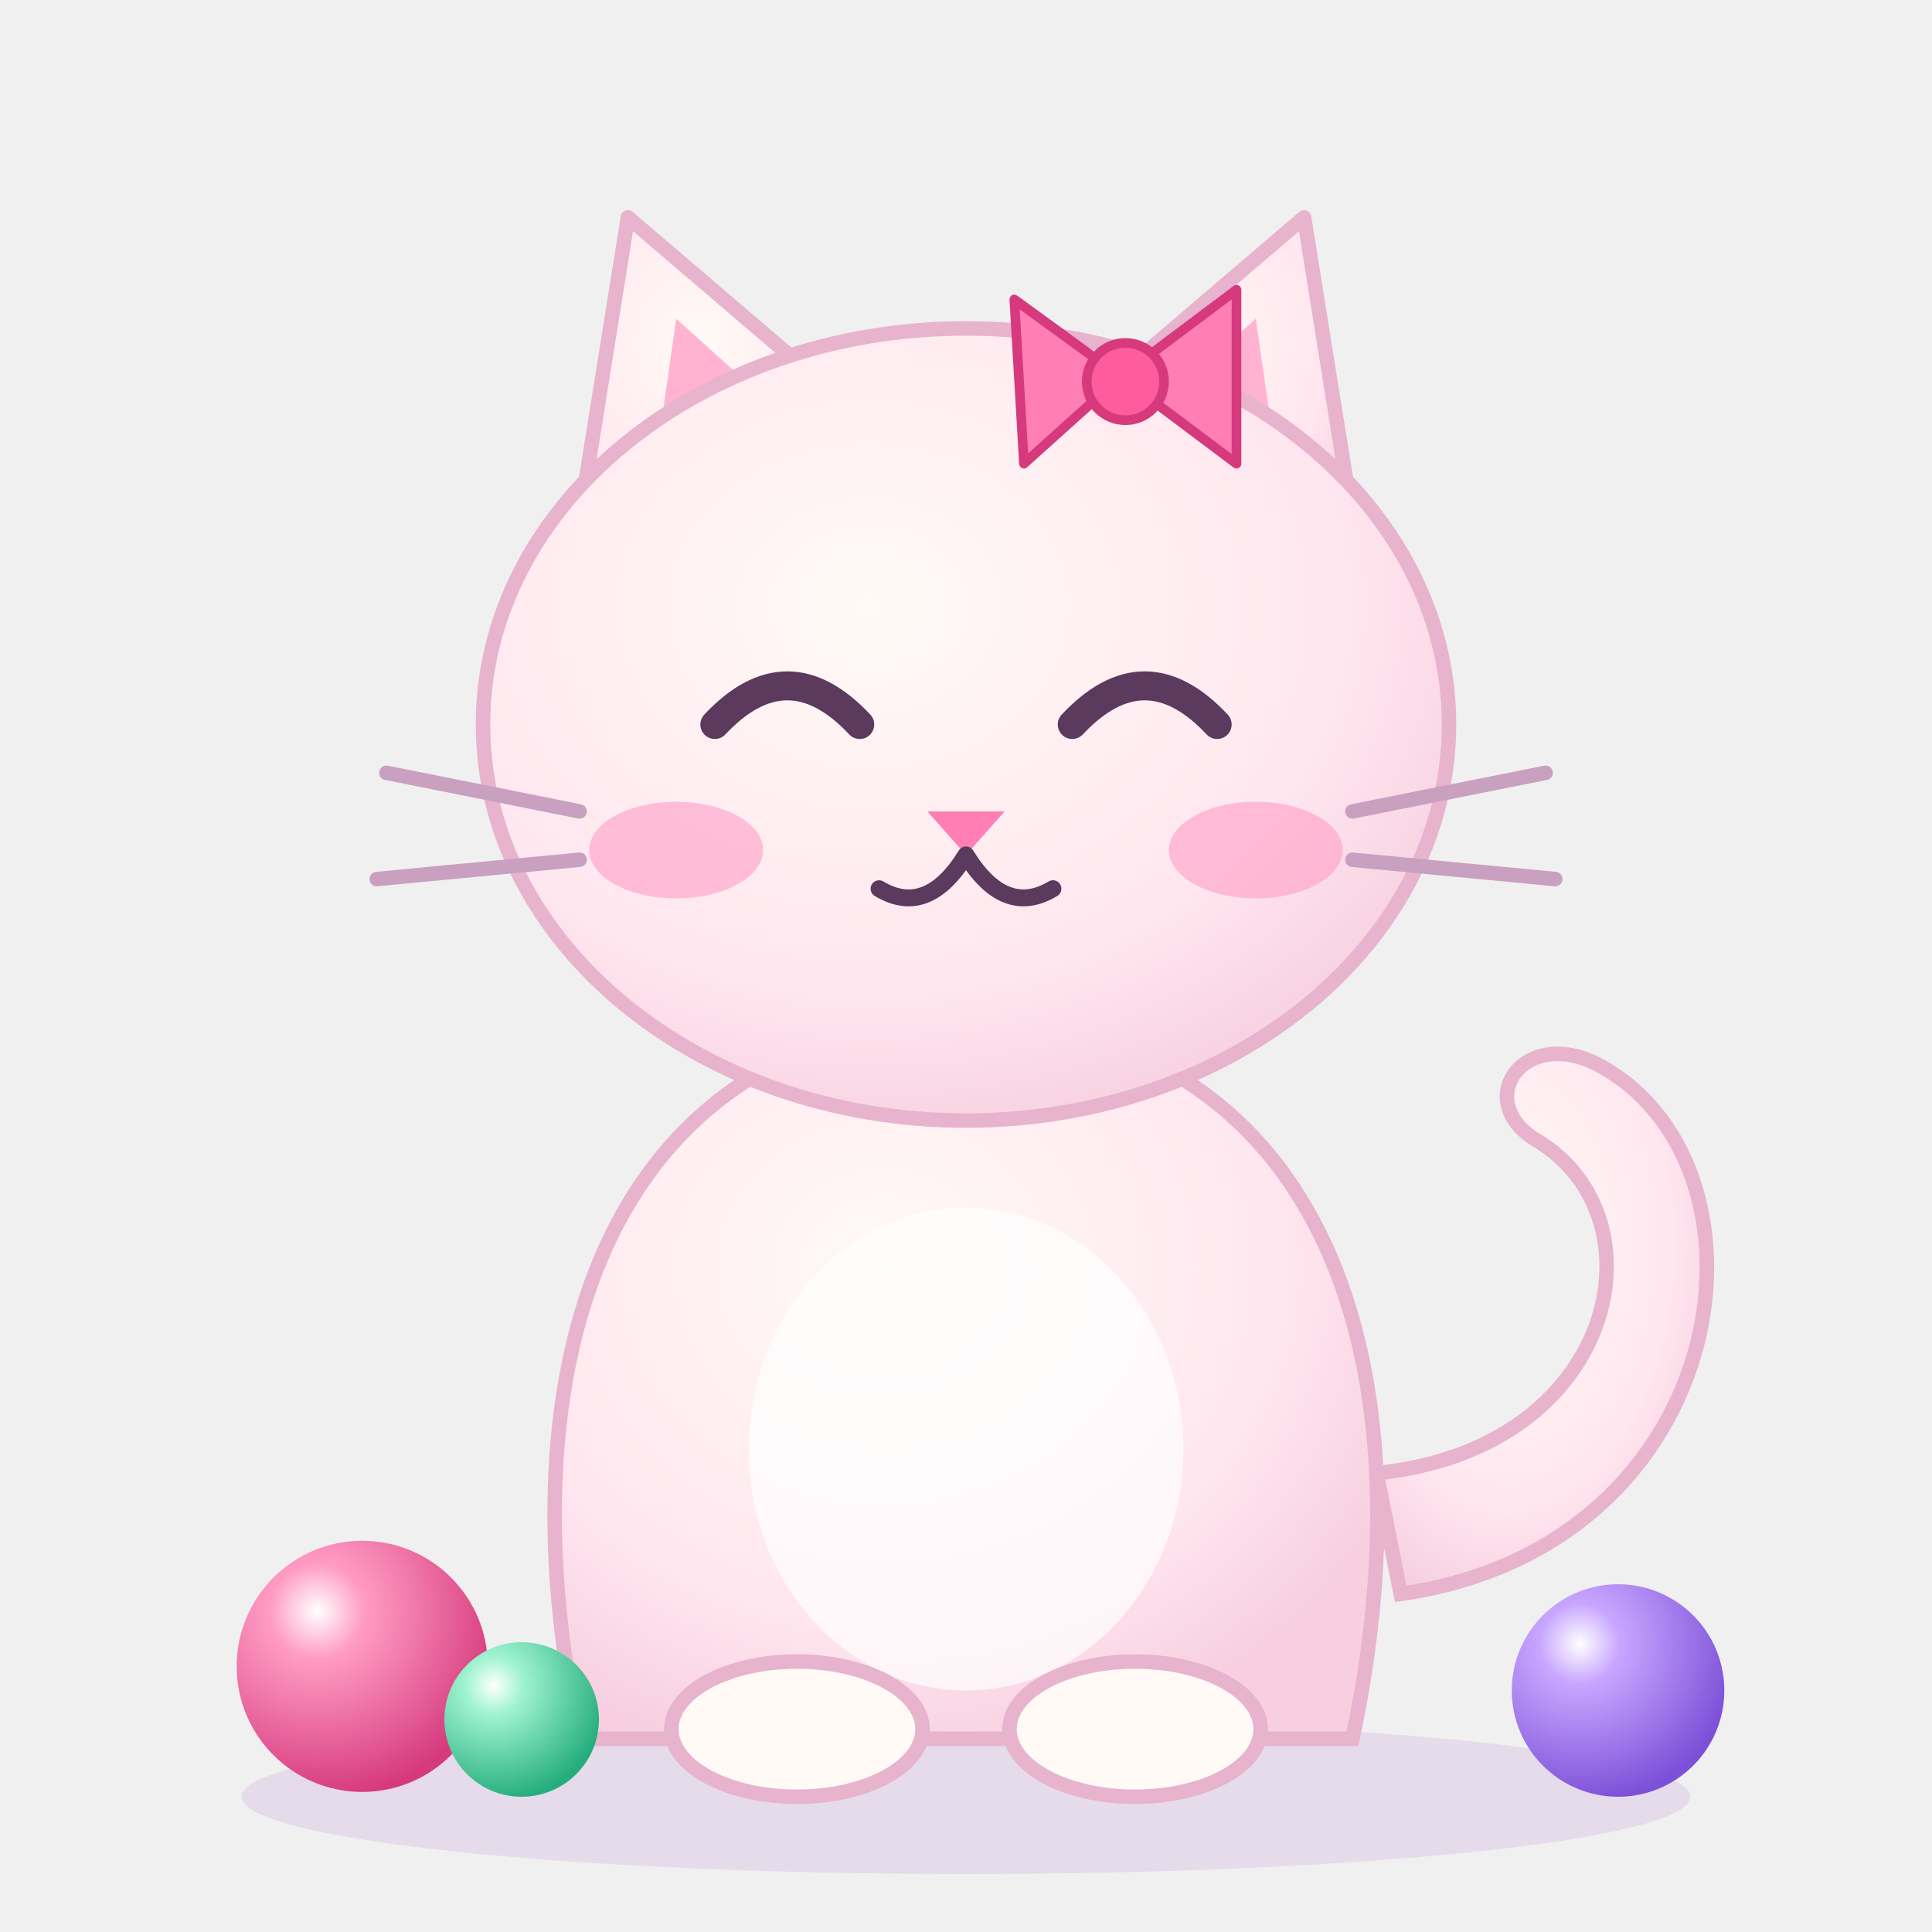
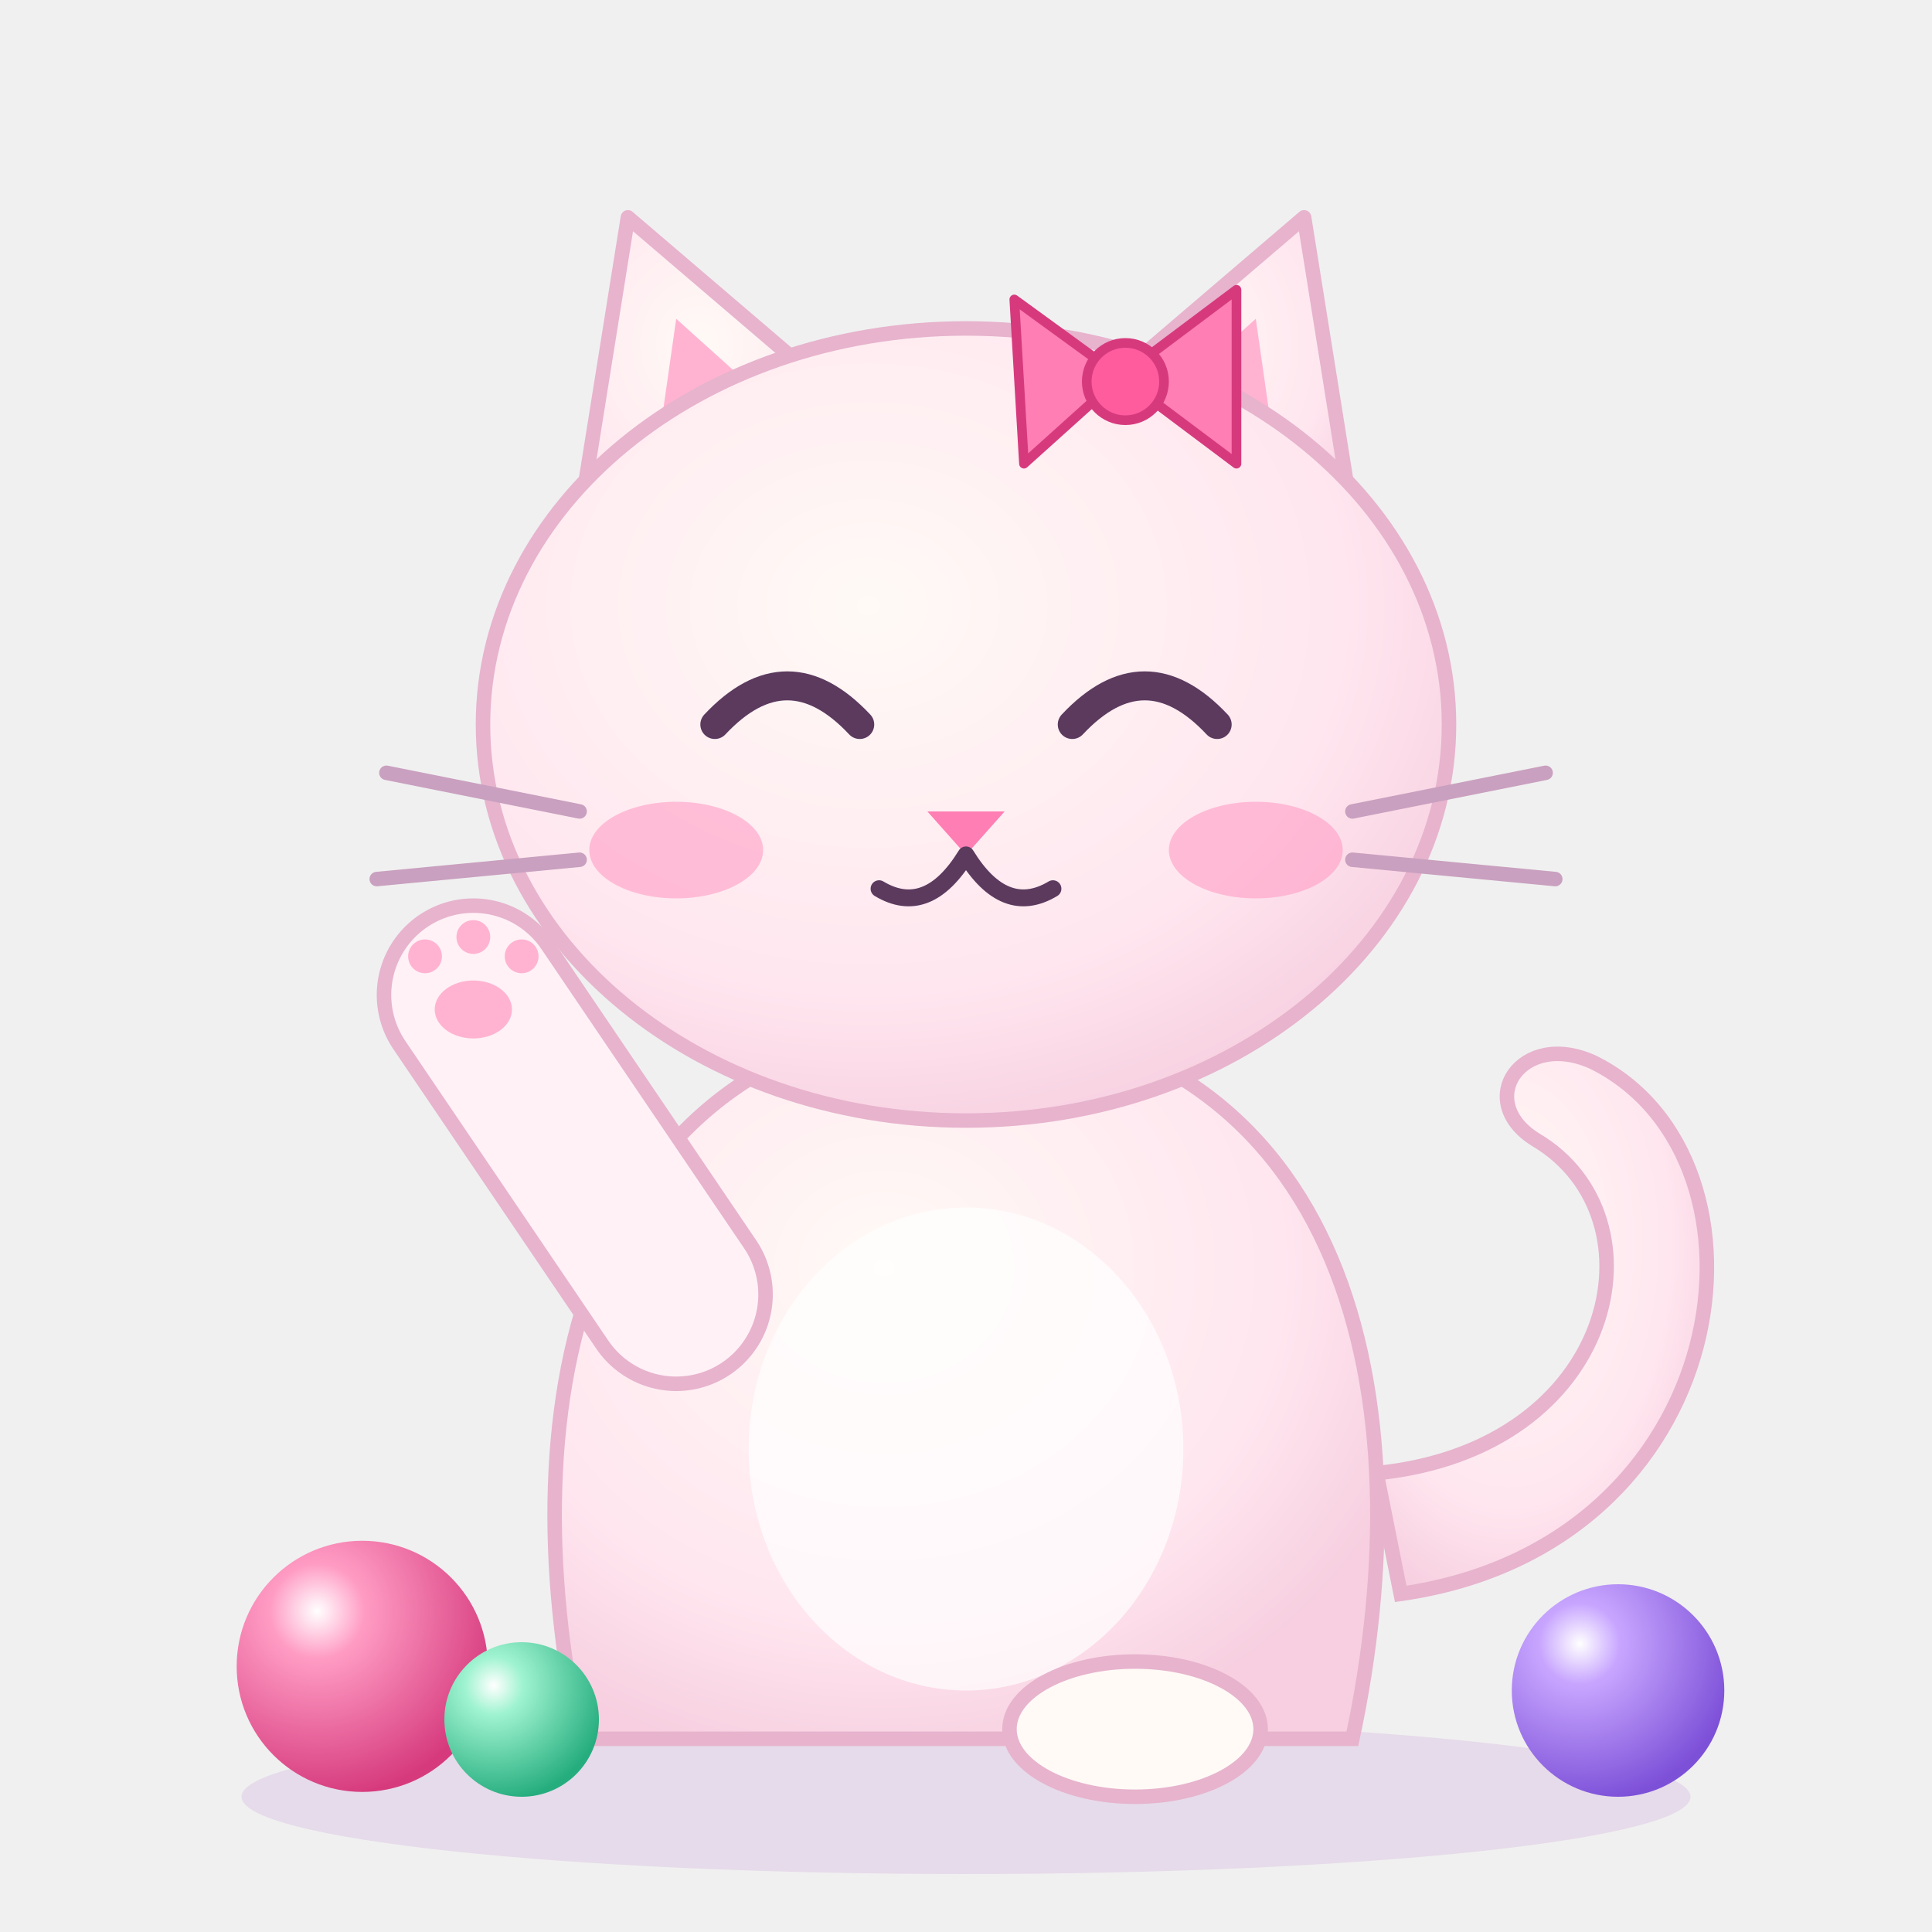
<svg xmlns="http://www.w3.org/2000/svg" viewBox="0 0 400 400">
+   <style>.wave{transform-box:view-box;transform-origin:140px 268px;animation:wave 3.2s ease-in-out infinite}@keyframes wave{0%,46%,100%{transform:rotate(0)}8%,24%{transform:rotate(-20deg)}16%,32%{transform:rotate(10deg)}40%{transform:rotate(-6deg)}}@media (prefers-reduced-motion:reduce){.wave{animation:none}}</style>
  <defs>
    <radialGradient id="fur" cx="40%" cy="35%" r="70%">
      <stop offset="0" stop-color="#fffaf6" />
      <stop offset=".7" stop-color="#ffe6ef" />
      <stop offset="1" stop-color="#f7cfe0" />
    </radialGradient>
    <radialGradient id="b1" cx="32%" cy="28%" r="75%">
      <stop offset="0" stop-color="#fff" />
      <stop offset=".25" stop-color="#ff9cc4" />
      <stop offset="1" stop-color="#d63a7d" />
    </radialGradient>
    <radialGradient id="b2" cx="32%" cy="28%" r="75%">
      <stop offset="0" stop-color="#fff" />
      <stop offset=".25" stop-color="#c8a6ff" />
      <stop offset="1" stop-color="#7d50d8" />
    </radialGradient>
    <radialGradient id="b3" cx="32%" cy="28%" r="75%">
      <stop offset="0" stop-color="#fff" />
      <stop offset=".25" stop-color="#9ff3d0" />
      <stop offset="1" stop-color="#25ad7e" />
    </radialGradient>
  </defs>
  <ellipse cx="200" cy="372" rx="150" ry="16" fill="#c79bd6" opacity=".25" />
  <path d="M290 330 C360 320 370 240 330 220 C315 213 305 228 318 236 C345 252 335 300 285 305 Z" fill="url(#fur)" stroke="#e7b3cd" stroke-width="3" />
  <path d="M120 360 C105 290 120 215 200 210 C280 215 295 290 280 360 Z" fill="url(#fur)" stroke="#e7b3cd" stroke-width="3" />
  <ellipse cx="200" cy="300" rx="45" ry="50" fill="#fff" opacity=".7" />
-   <ellipse cx="165" cy="358" rx="26" ry="14" fill="#fffaf6" stroke="#e7b3cd" stroke-width="3" />
  <ellipse cx="235" cy="358" rx="26" ry="14" fill="#fffaf6" stroke="#e7b3cd" stroke-width="3" />
+   <g class="wave">
+     <path d="M140 268 L98 206" fill="none" stroke="#e7b3cd" stroke-width="40" stroke-linecap="round" />
+     <path d="M140 268 L98 206" fill="none" stroke="#fff1f6" stroke-width="34" stroke-linecap="round" />
+     <ellipse cx="98" cy="209" rx="8" ry="6" fill="#ffb3d1" />
+     <circle cx="88" cy="198" r="3.5" fill="#ffb3d1" />
+     <circle cx="98" cy="194" r="3.5" fill="#ffb3d1" />
+     <circle cx="108" cy="198" r="3.5" fill="#ffb3d1" />
+   </g>
  <path d="M118 120 L130 45 L185 92 Z" fill="url(#fur)" stroke="#e7b3cd" stroke-width="3" stroke-linejoin="round" />
  <path d="M282 120 L270 45 L215 92 Z" fill="url(#fur)" stroke="#e7b3cd" stroke-width="3" stroke-linejoin="round" />
  <path d="M134 108 L140 66 L170 93 Z" fill="#ffb3d1" />
  <path d="M266 108 L260 66 L230 93 Z" fill="#ffb3d1" />
  <ellipse cx="200" cy="150" rx="100" ry="82" fill="url(#fur)" stroke="#e7b3cd" stroke-width="3" />
  <path d="M232 78 L210 62 L212 96 Z M232 78 L256 60 L256 96 Z" fill="#ff7eb3" stroke="#d63a7d" stroke-width="2" stroke-linejoin="round" />
  <circle cx="233" cy="79" r="8" fill="#ff5c9e" stroke="#d63a7d" stroke-width="2" />
  <path d="M148 150 Q163 134 178 150" fill="none" stroke="#5b3a5e" stroke-width="6" stroke-linecap="round" />
  <path d="M222 150 Q237 134 252 150" fill="none" stroke="#5b3a5e" stroke-width="6" stroke-linecap="round" />
  <ellipse cx="140" cy="176" rx="18" ry="10" fill="#ff9cc4" opacity=".6" />
  <ellipse cx="260" cy="176" rx="18" ry="10" fill="#ff9cc4" opacity=".6" />
  <path d="M192 168 L208 168 L200 177 Z" fill="#ff7eb3" />
  <path d="M200 177 Q192 190 182 184 M200 177 Q208 190 218 184" fill="none" stroke="#5b3a5e" stroke-width="3.5" stroke-linecap="round" />
  <g stroke="#c9a0bf" stroke-width="3" stroke-linecap="round">
    <path d="M120 168 L80 160" />
    <path d="M120 178 L78 182" />
    <path d="M280 168 L320 160" />
    <path d="M280 178 L322 182" />
  </g>
  <circle cx="75" cy="345" r="26" fill="url(#b1)" />
  <circle cx="335" cy="350" r="22" fill="url(#b2)" />
  <circle cx="108" cy="356" r="16" fill="url(#b3)" />
</svg>
